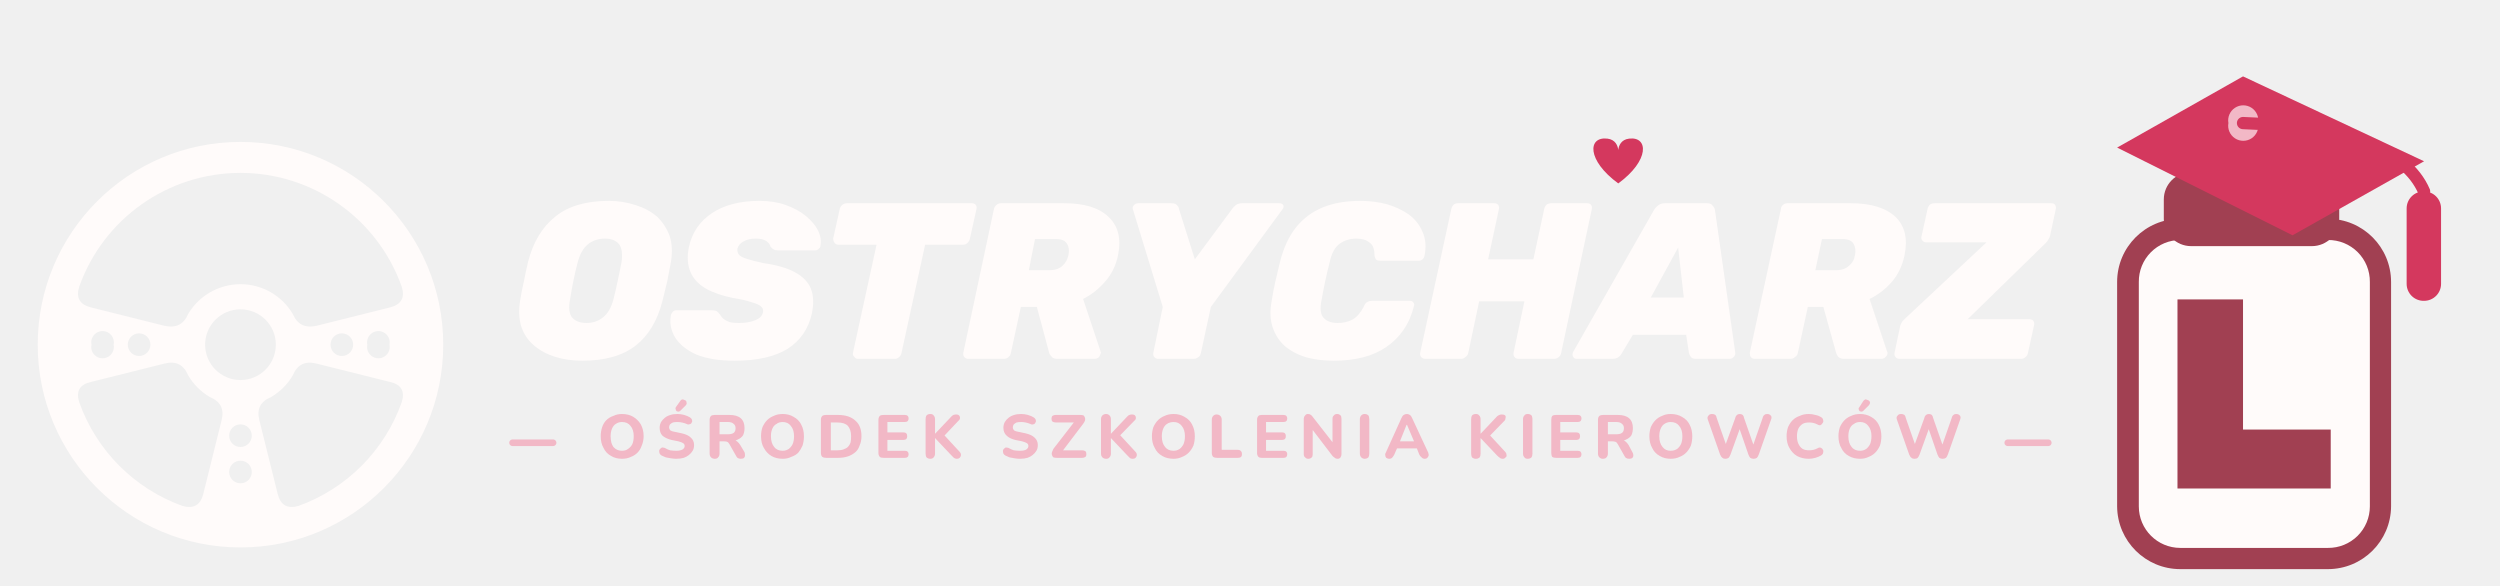
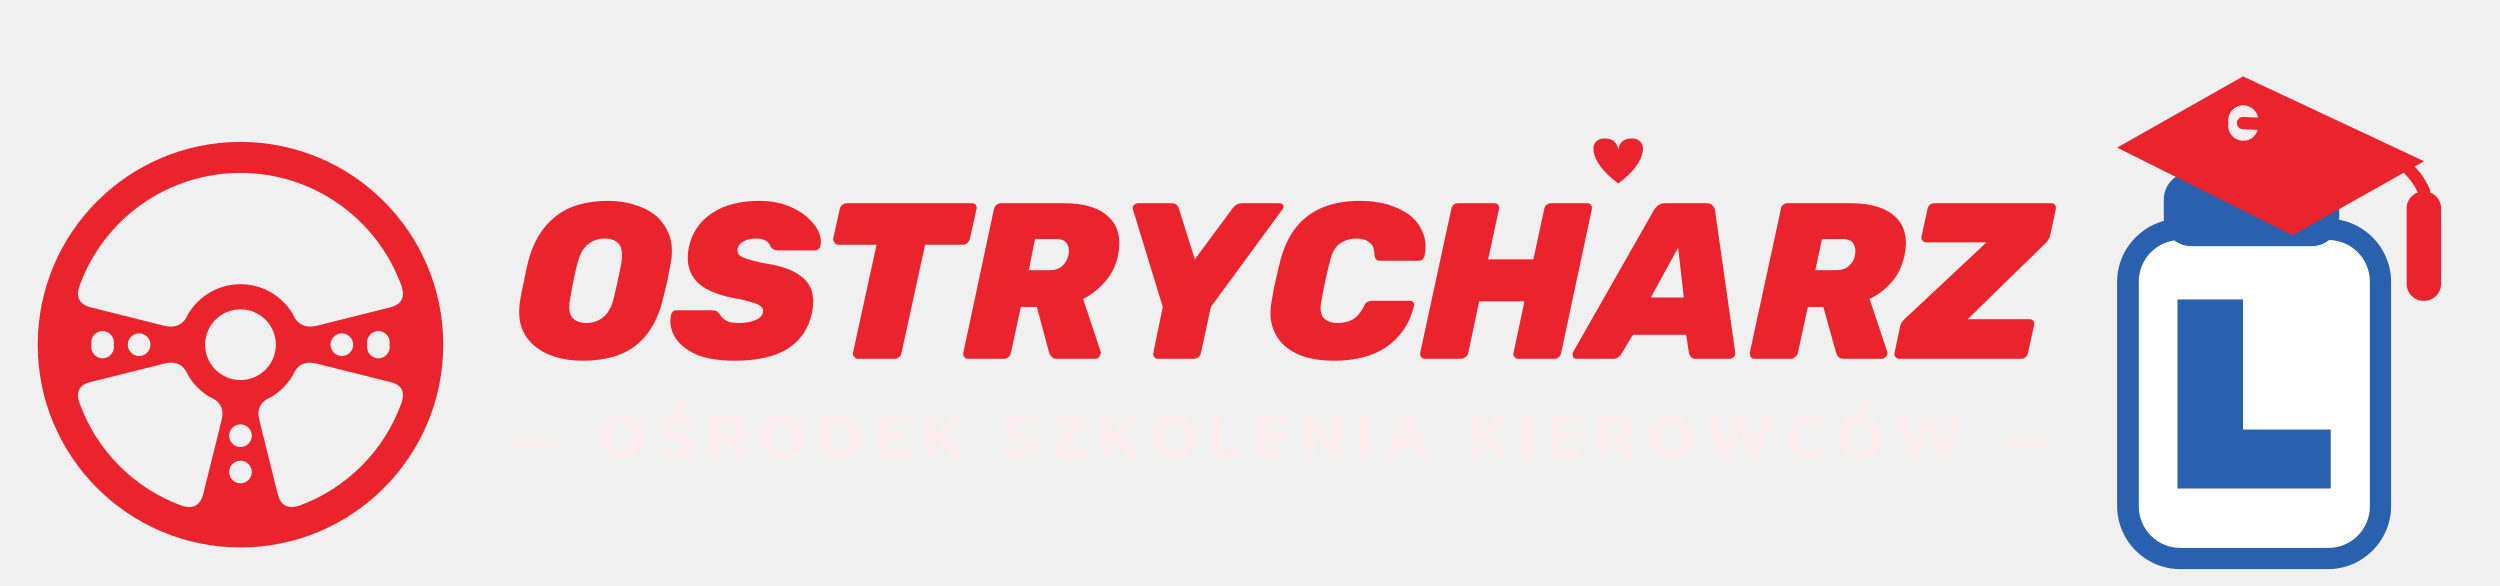
<svg xmlns="http://www.w3.org/2000/svg" viewBox="0 0 5302 1241" width="5302" height="1241" role="img" aria-label="OSK Ostrycharz — Ośrodek Szkolenia Kierowców">
-   <path fill="#FFFBFA" d="M80,731A430,430 0 1,1 940,731A430,430 0 1,1 80,731ZM852,608A363,363 0 0,0 168,608Q157,643 193,652L349,691Q385,699 399,666A129,129 0 0,1 621,666Q635,699 671,691L827,652Q863,643 852,608ZM168,853A363,363 0 0,0 387,1073Q422,1083 431,1048L470,891Q479,856 445,842A129,129 0 0,1 399,796Q385,762 349,771L193,810Q157,818 168,853ZM633,1073A363,363 0 0,0 852,853Q863,818 827,810L671,771Q635,762 621,796A129,129 0 0,1 575,842Q541,856 550,891L589,1048Q598,1083 633,1073ZM435,731A75,75 0 1,0 585,731A75,75 0 1,0 435,731ZM701,731A24,24 0 1,0 749,731A24,24 0 1,0 701,731ZM271,731A24,24 0 1,0 319,731A24,24 0 1,0 271,731ZM779,731A24,24 0 1,0 826,731A24,24 0 1,0 779,731ZM194,731A24,24 0 1,0 241,731A24,24 0 1,0 194,731ZM486,924A24,24 0 1,0 534,924A24,24 0 1,0 486,924ZM486,1001A24,24 0 1,0 534,1001A24,24 0 1,0 486,1001Z" />
-   <path fill="#FFFBFA" d="M1235 765Q1204 765 1178 757Q1152 749 1133 733Q1114 717 1106 694Q1098 670 1103 638Q1106 618 1111 597Q1115 576 1120 555Q1136 493 1177 460Q1218 426 1291 426Q1321 426 1348 435Q1374 443 1393 459Q1411 476 1420 500Q1428 524 1423 555Q1419 576 1415 597Q1410 618 1405 638Q1389 701 1348 733Q1307 765 1235 765ZM1244 685Q1264 685 1279 673Q1294 661 1301 635Q1306 615 1310 596Q1314 576 1318 557Q1322 530 1313 518Q1303 506 1283 506Q1262 506 1247 518Q1232 530 1225 557Q1220 576 1216 596Q1212 615 1209 635Q1204 661 1213 673Q1223 685 1244 685Z M1558 765Q1509 765 1477 752Q1446 738 1432 716Q1418 693 1423 668Q1424 664 1427 661Q1430 658 1434 658H1509Q1516 658 1520 660Q1523 662 1526 666Q1529 671 1534 676Q1539 680 1547 683Q1555 685 1567 685Q1588 685 1602 679Q1615 674 1618 663Q1620 655 1614 650Q1609 645 1594 641Q1580 636 1555 632Q1520 625 1497 612Q1473 598 1464 576Q1455 554 1461 524Q1471 478 1510 452Q1549 426 1611 426Q1642 426 1667 435Q1692 444 1709 458Q1727 473 1735 489Q1743 506 1740 521Q1740 525 1736 528Q1733 531 1729 531H1650Q1644 531 1641 529Q1637 527 1634 523Q1633 517 1625 511Q1617 506 1603 506Q1587 506 1577 512Q1567 517 1564 527Q1563 535 1567 540Q1571 545 1584 549Q1596 553 1619 558Q1662 564 1687 578Q1712 592 1720 613Q1728 634 1722 664Q1711 714 1670 740Q1629 765 1558 765Z M1819 761Q1815 761 1812 757Q1808 754 1809 748L1859 519H1778Q1773 519 1770 515Q1767 511 1767 506L1781 443Q1782 438 1787 434Q1791 431 1796 431H2061Q2066 431 2069 434Q2072 438 2071 443L2057 506Q2056 511 2052 515Q2048 519 2043 519H1962L1912 748Q1911 754 1907 757Q1903 761 1898 761Z M2053 761Q2048 761 2045 757Q2042 754 2043 748L2108 443Q2109 438 2114 434Q2118 431 2123 431H2257Q2321 431 2351 460Q2382 489 2371 542Q2364 575 2343 598Q2323 621 2297 634L2334 745Q2334 747 2335 748Q2335 749 2334 750Q2333 755 2330 758Q2326 761 2322 761H2242Q2233 761 2230 756Q2226 752 2225 748L2199 651H2165L2144 748Q2143 754 2139 757Q2135 761 2129 761ZM2182 573H2226Q2243 573 2253 564Q2263 555 2266 541Q2269 527 2263 517Q2257 507 2240 507H2195Z M2456 761Q2451 761 2448 757Q2445 754 2446 748L2466 651L2403 445Q2401 440 2404 436Q2408 431 2414 431H2484Q2493 431 2496 435Q2500 439 2500 442L2534 550L2614 442Q2616 439 2621 435Q2626 431 2635 431H2713Q2720 431 2722 436Q2723 441 2719 445L2568 651L2547 748Q2546 754 2542 757Q2537 761 2532 761Z M2829 765Q2797 765 2771 758Q2744 750 2725 734Q2707 718 2699 694Q2691 670 2697 638Q2700 618 2705 596Q2710 574 2715 554Q2726 511 2748 483Q2771 454 2805 440Q2839 426 2885 426Q2914 426 2941 433Q2968 441 2988 455Q3008 470 3017 492Q3027 514 3021 543Q3020 547 3017 550Q3013 553 3009 553H2929Q2922 553 2919 551Q2916 548 2915 541Q2915 521 2904 514Q2894 506 2877 506Q2856 506 2841 517Q2826 528 2820 556Q2810 595 2803 635Q2797 663 2807 674Q2817 685 2837 685Q2854 685 2868 678Q2882 670 2892 651Q2895 643 2899 641Q2903 638 2911 638H2991Q2995 638 2997 641Q3000 644 2999 648Q2992 677 2977 699Q2962 721 2940 736Q2918 751 2890 758Q2862 765 2829 765Z M3023 761Q3017 761 3014 757Q3011 754 3012 748L3078 443Q3079 438 3083 434Q3087 431 3092 431H3169Q3174 431 3177 434Q3180 438 3179 443L3156 550H3252L3275 443Q3276 438 3280 434Q3285 431 3290 431H3366Q3371 431 3374 434Q3377 438 3376 443L3311 748Q3310 754 3306 757Q3302 761 3296 761H3220Q3215 761 3212 757Q3209 754 3210 748L3233 639H3137L3114 748Q3113 754 3108 757Q3104 761 3099 761Z M3344 761Q3338 761 3336 756Q3334 752 3336 747L3508 445Q3511 440 3516 436Q3522 431 3531 431H3620Q3629 431 3632 436Q3636 440 3637 445L3680 747Q3681 753 3677 757Q3673 761 3668 761H3597Q3589 761 3586 757Q3583 753 3582 749L3576 710H3463L3439 750Q3437 754 3433 757Q3428 761 3420 761ZM3501 631H3571L3559 525Z M3721 761Q3716 761 3713 757Q3711 754 3711 748L3777 443Q3777 438 3782 434Q3786 431 3791 431H3925Q3989 431 4020 460Q4050 489 4039 542Q4032 575 4012 598Q3992 621 3965 634L4002 745Q4003 747 4003 748Q4003 749 4003 750Q4002 755 3998 758Q3995 761 3990 761H3911Q3902 761 3898 756Q3895 752 3894 748L3867 651H3834L3813 748Q3812 754 3807 757Q3803 761 3798 761ZM3850 573H3895Q3911 573 3921 564Q3932 555 3934 541Q3937 527 3931 517Q3925 507 3908 507H3864Z M4028 761Q4023 761 4020 757Q4017 754 4018 748L4030 691Q4032 685 4035 681Q4039 677 4041 675L4213 514H4085Q4080 514 4077 510Q4074 507 4075 502L4088 443Q4089 438 4093 434Q4097 431 4103 431H4350Q4356 431 4358 434Q4361 438 4360 443L4348 499Q4347 504 4344 508Q4342 512 4339 515L4173 677H4304Q4309 677 4312 680Q4315 684 4314 689L4301 748Q4300 754 4296 757Q4292 761 4287 761Z" />
-   <path fill="#F2B8C6" d="M1319 973Q1306 973 1296 967Q1285 961 1280 950Q1274 940 1274 925Q1274 915 1277 906Q1280 897 1286 891Q1292 885 1301 882Q1309 878 1319 878Q1333 878 1343 884Q1353 890 1359 900Q1365 911 1365 925Q1365 936 1361 945Q1358 954 1352 960Q1346 966 1338 969Q1330 973 1319 973ZM1319 956Q1327 956 1332 952Q1338 948 1341 942Q1344 935 1344 925Q1344 911 1337 903Q1331 895 1319 895Q1312 895 1306 899Q1301 902 1298 909Q1295 916 1295 925Q1295 940 1301 948Q1308 956 1319 956Z M1434 973Q1429 973 1423 972Q1417 971 1412 970Q1407 968 1403 966Q1400 964 1399 962Q1398 959 1398 956Q1398 954 1400 952Q1402 950 1404 949Q1407 949 1410 950Q1415 953 1421 955Q1428 956 1434 956Q1443 956 1448 953Q1452 950 1452 946Q1452 942 1449 940Q1446 938 1439 936L1424 933Q1412 930 1405 924Q1399 918 1399 907Q1399 901 1402 895Q1405 890 1410 886Q1415 882 1422 880Q1428 878 1437 878Q1444 878 1451 880Q1458 882 1463 885Q1466 887 1467 889Q1468 891 1468 894Q1467 896 1466 898Q1464 900 1461 900Q1459 901 1456 899Q1451 897 1446 896Q1442 895 1436 895Q1431 895 1427 896Q1423 898 1421 900Q1419 903 1419 906Q1419 910 1422 913Q1425 915 1432 916L1446 919Q1459 922 1465 928Q1472 934 1472 944Q1472 951 1469 956Q1466 961 1461 965Q1456 969 1450 971Q1443 973 1434 973ZM1443 871Q1441 873 1439 873Q1437 873 1435 872Q1433 870 1433 868Q1432 866 1433 864L1443 850Q1444 848 1447 847Q1449 847 1451 848Q1453 849 1455 850Q1456 852 1456 854Q1457 856 1455 859Z M1516 973Q1511 973 1508 970Q1505 967 1505 962V890Q1505 885 1508 882Q1511 880 1516 880H1547Q1563 880 1571 887Q1579 894 1579 908Q1579 916 1576 923Q1572 929 1565 932Q1558 936 1547 936L1549 933H1554Q1559 933 1563 936Q1567 939 1570 944L1579 959Q1580 962 1580 966Q1580 969 1578 971Q1576 973 1571 973Q1567 973 1564 971Q1562 969 1560 965L1547 942Q1545 938 1542 937Q1540 936 1536 936H1526V962Q1526 967 1523 970Q1521 973 1516 973ZM1526 921H1544Q1552 921 1556 918Q1560 915 1560 908Q1560 902 1556 899Q1552 895 1544 895H1526Z M1660 973Q1646 973 1636 967Q1626 961 1620 950Q1614 940 1614 925Q1614 915 1617 906Q1621 897 1627 891Q1633 885 1641 882Q1649 878 1660 878Q1673 878 1683 884Q1694 890 1699 900Q1705 911 1705 925Q1705 936 1702 945Q1698 954 1693 960Q1687 966 1678 969Q1670 973 1660 973ZM1660 956Q1667 956 1673 952Q1678 948 1681 942Q1684 935 1684 925Q1684 911 1677 903Q1671 895 1660 895Q1652 895 1647 899Q1641 902 1638 909Q1635 916 1635 925Q1635 940 1642 948Q1648 956 1660 956Z M1752 971Q1747 971 1744 969Q1741 966 1741 961V890Q1741 885 1744 882Q1747 880 1752 880H1777Q1801 880 1814 892Q1827 903 1827 925Q1827 936 1823 945Q1820 954 1814 959Q1807 965 1798 968Q1789 971 1777 971ZM1762 955H1776Q1784 955 1789 953Q1795 951 1798 948Q1802 944 1804 938Q1805 933 1805 925Q1805 911 1798 903Q1791 896 1776 896H1762Z M1874 971Q1868 971 1866 969Q1863 966 1863 961V890Q1863 885 1866 882Q1868 880 1874 880H1919Q1923 880 1925 882Q1927 884 1927 887Q1927 891 1925 893Q1923 895 1919 895H1882V917H1916Q1920 917 1922 919Q1924 921 1924 925Q1924 929 1922 931Q1920 933 1916 933H1882V956H1919Q1923 956 1925 958Q1927 960 1927 963Q1927 967 1925 969Q1923 971 1919 971Z M1973 973Q1968 973 1965 970Q1963 967 1963 962V889Q1963 884 1965 881Q1968 878 1973 878Q1978 878 1980 881Q1983 884 1983 889V920H1983L2018 883Q2020 881 2022 880Q2025 879 2028 879Q2032 879 2034 881Q2036 883 2036 886Q2036 890 2033 892L1999 928L1999 919L2035 958Q2038 961 2038 965Q2038 968 2036 970Q2034 973 2029 973Q2026 973 2023 971Q2021 969 2018 966L1983 929H1983V962Q1983 967 1980 970Q1978 973 1973 973Z M2163 973Q2158 973 2152 972Q2146 971 2141 970Q2136 968 2132 966Q2129 964 2128 962Q2127 959 2127 956Q2127 954 2129 952Q2131 950 2133 949Q2136 949 2139 950Q2144 953 2150 955Q2157 956 2163 956Q2173 956 2177 953Q2181 950 2181 946Q2181 942 2178 940Q2175 938 2168 936L2153 933Q2141 930 2135 924Q2128 918 2128 907Q2128 901 2131 895Q2134 890 2139 886Q2144 882 2151 880Q2157 878 2166 878Q2173 878 2180 880Q2187 882 2192 885Q2195 887 2196 889Q2197 891 2197 894Q2196 896 2195 898Q2193 900 2191 900Q2188 901 2185 899Q2180 897 2175 896Q2171 895 2166 895Q2160 895 2156 896Q2152 898 2150 900Q2148 903 2148 906Q2148 910 2151 913Q2154 915 2161 916L2175 919Q2188 922 2194 928Q2201 934 2201 944Q2201 951 2198 956Q2195 961 2190 965Q2185 969 2179 971Q2172 973 2163 973Z M2241 971Q2237 971 2234 970Q2232 968 2231 965Q2230 963 2231 959Q2232 956 2234 952L2282 890V896H2239Q2235 896 2232 894Q2230 892 2230 888Q2230 884 2232 882Q2235 880 2239 880H2291Q2295 880 2298 881Q2300 883 2301 886Q2302 888 2301 892Q2300 895 2297 899L2250 961V955H2295Q2299 955 2302 957Q2304 959 2304 963Q2304 967 2302 969Q2299 971 2295 971Z M2346 973Q2341 973 2338 970Q2335 967 2335 962V889Q2335 884 2338 881Q2341 878 2346 878Q2350 878 2353 881Q2356 884 2356 889V920H2356L2391 883Q2393 881 2395 880Q2398 879 2401 879Q2405 879 2407 881Q2409 883 2409 886Q2409 890 2406 892L2371 928L2372 919L2408 958Q2411 961 2411 965Q2411 968 2409 970Q2407 973 2402 973Q2398 973 2396 971Q2394 969 2391 966L2356 929H2356V962Q2356 967 2353 970Q2351 973 2346 973Z M2489 973Q2475 973 2465 967Q2454 961 2449 950Q2443 940 2443 925Q2443 915 2446 906Q2450 897 2456 891Q2462 885 2470 882Q2478 878 2489 878Q2502 878 2512 884Q2523 890 2528 900Q2534 911 2534 925Q2534 936 2531 945Q2527 954 2521 960Q2515 966 2507 969Q2499 973 2489 973ZM2489 956Q2496 956 2502 952Q2507 948 2510 942Q2513 935 2513 925Q2513 911 2506 903Q2500 895 2489 895Q2481 895 2475 899Q2470 902 2467 909Q2464 916 2464 925Q2464 940 2471 948Q2477 956 2489 956Z M2581 971Q2576 971 2573 969Q2570 966 2570 961V890Q2570 885 2573 882Q2576 879 2580 879Q2585 879 2588 882Q2591 885 2591 890V954H2625Q2630 954 2632 957Q2634 959 2634 963Q2634 967 2632 969Q2630 971 2625 971Z M2676 971Q2671 971 2669 969Q2666 966 2666 961V890Q2666 885 2669 882Q2671 880 2676 880H2722Q2726 880 2728 882Q2730 884 2730 887Q2730 891 2728 893Q2726 895 2722 895H2685V917H2719Q2723 917 2725 919Q2727 921 2727 925Q2727 929 2725 931Q2723 933 2719 933H2685V956H2722Q2726 956 2728 958Q2730 960 2730 963Q2730 967 2728 969Q2726 971 2722 971Z M2775 973Q2770 973 2768 970Q2765 968 2765 963V889Q2765 884 2768 881Q2770 878 2774 878Q2778 878 2780 880Q2782 881 2784 884L2830 943H2826V888Q2826 883 2829 881Q2831 878 2836 878Q2840 878 2843 881Q2845 883 2845 888V963Q2845 967 2843 970Q2841 973 2837 973Q2833 973 2831 971Q2829 970 2826 967L2781 908H2784V963Q2784 968 2782 970Q2779 973 2775 973Z M2894 973Q2890 973 2887 970Q2884 967 2884 962V889Q2884 884 2887 881Q2890 878 2894 878Q2899 878 2902 881Q2904 884 2904 889V962Q2904 967 2902 970Q2899 973 2894 973Z M2946 973Q2943 973 2940 971Q2938 969 2938 966Q2937 963 2939 960L2972 887Q2974 882 2977 880Q2980 878 2984 878Q2987 878 2990 880Q2993 882 2995 887L3029 960Q3030 963 3030 966Q3029 969 3027 971Q3025 973 3022 973Q3017 973 3015 970Q3012 968 3010 964L3003 946L3011 951H2956L2965 946L2957 964Q2955 968 2953 970Q2951 973 2946 973ZM2983 901 2967 941 2963 936H3004L3001 941L2984 901Z M3130 973Q3125 973 3122 970Q3120 967 3120 962V889Q3120 884 3122 881Q3125 878 3130 878Q3135 878 3137 881Q3140 884 3140 889V920H3140L3175 883Q3177 881 3180 880Q3182 879 3185 879Q3190 879 3192 881Q3194 883 3193 886Q3193 890 3191 892L3156 928L3156 919L3192 958Q3195 961 3195 965Q3196 968 3193 970Q3191 973 3187 973Q3183 973 3181 971Q3178 969 3175 966L3140 929H3140V962Q3140 967 3138 970Q3135 973 3130 973Z M3240 973Q3235 973 3233 970Q3230 967 3230 962V889Q3230 884 3233 881Q3235 878 3240 878Q3245 878 3248 881Q3250 884 3250 889V962Q3250 967 3248 970Q3245 973 3240 973Z M3300 971Q3295 971 3292 969Q3290 966 3290 961V890Q3290 885 3292 882Q3295 880 3300 880H3346Q3350 880 3352 882Q3354 884 3354 887Q3354 891 3352 893Q3350 895 3346 895H3309V917H3343Q3347 917 3349 919Q3351 921 3351 925Q3351 929 3349 931Q3347 933 3343 933H3309V956H3346Q3350 956 3352 958Q3354 960 3354 963Q3354 967 3352 969Q3350 971 3346 971Z M3399 973Q3395 973 3392 970Q3389 967 3389 962V890Q3389 885 3392 882Q3395 880 3400 880H3431Q3447 880 3455 887Q3463 894 3463 908Q3463 916 3460 923Q3456 929 3449 932Q3442 936 3431 936L3432 933H3438Q3443 933 3447 936Q3451 939 3454 944L3462 959Q3464 962 3464 966Q3464 969 3462 971Q3460 973 3455 973Q3451 973 3448 971Q3446 969 3444 965L3431 942Q3429 938 3426 937Q3423 936 3419 936H3410V962Q3410 967 3407 970Q3405 973 3399 973ZM3410 921H3428Q3436 921 3440 918Q3444 915 3444 908Q3444 902 3440 899Q3436 895 3428 895H3410Z M3543 973Q3530 973 3520 967Q3509 961 3504 950Q3498 940 3498 925Q3498 915 3501 906Q3505 897 3511 891Q3517 885 3525 882Q3533 878 3543 878Q3557 878 3567 884Q3578 890 3583 900Q3589 911 3589 925Q3589 936 3586 945Q3582 954 3576 960Q3570 966 3562 969Q3554 973 3543 973ZM3543 956Q3551 956 3557 952Q3562 948 3565 942Q3568 935 3568 925Q3568 911 3561 903Q3555 895 3543 895Q3536 895 3530 899Q3525 902 3522 909Q3519 916 3519 925Q3519 940 3526 948Q3532 956 3543 956Z M3659 973Q3655 973 3653 971Q3650 969 3648 964L3622 890Q3620 885 3623 882Q3625 878 3631 878Q3635 878 3638 880Q3640 882 3641 887L3663 950H3657L3680 887Q3681 882 3684 880Q3686 878 3690 878Q3693 878 3696 880Q3698 882 3699 887L3721 950H3716L3738 887Q3739 882 3742 880Q3744 878 3748 878Q3753 878 3756 882Q3758 885 3756 890L3730 964Q3728 969 3726 971Q3723 973 3719 973Q3715 973 3712 971Q3710 969 3708 964L3688 906H3691L3670 964Q3668 969 3666 971Q3663 973 3659 973Z M3836 973Q3822 973 3811 967Q3801 961 3795 950Q3789 940 3789 925Q3789 915 3792 906Q3796 897 3802 891Q3808 885 3817 882Q3825 878 3836 878Q3843 878 3850 880Q3856 881 3861 884Q3865 886 3866 889Q3867 892 3867 894Q3866 897 3864 899Q3863 901 3860 902Q3857 902 3854 900Q3850 898 3846 897Q3842 896 3837 896Q3828 896 3823 899Q3817 903 3814 909Q3811 916 3811 925Q3811 935 3814 941Q3817 948 3823 952Q3828 955 3837 955Q3841 955 3846 954Q3850 953 3854 951Q3857 949 3860 949Q3863 950 3865 952Q3866 954 3867 956Q3867 959 3866 962Q3865 964 3862 966Q3857 969 3850 971Q3843 973 3836 973Z M3945 973Q3931 973 3921 967Q3910 961 3905 950Q3899 940 3899 925Q3899 915 3902 906Q3906 897 3912 891Q3918 885 3926 882Q3934 878 3945 878Q3958 878 3968 884Q3979 890 3984 900Q3990 911 3990 925Q3990 936 3987 945Q3983 954 3977 960Q3971 966 3963 969Q3955 973 3945 973ZM3945 956Q3952 956 3958 952Q3963 948 3966 942Q3969 935 3969 925Q3969 911 3962 903Q3956 895 3945 895Q3937 895 3932 899Q3926 902 3923 909Q3920 916 3920 925Q3920 940 3927 948Q3933 956 3945 956ZM3952 871Q3950 873 3948 873Q3946 873 3944 872Q3942 870 3942 868Q3941 866 3943 864L3952 850Q3954 848 3956 847Q3958 847 3960 848Q3963 849 3964 850Q3966 852 3966 854Q3966 856 3964 859Z M4060 973Q4056 973 4054 971Q4051 969 4049 964L4023 890Q4021 885 4024 882Q4026 878 4032 878Q4036 878 4039 880Q4041 882 4042 887L4064 950H4058L4081 887Q4082 882 4085 880Q4087 878 4091 878Q4094 878 4097 880Q4099 882 4100 887L4122 950H4117L4139 887Q4140 882 4143 880Q4145 878 4149 878Q4154 878 4157 882Q4159 885 4157 890L4131 964Q4129 969 4127 971Q4124 973 4120 973Q4116 973 4113 971Q4111 969 4109 964L4089 906H4092L4071 964Q4069 969 4067 971Q4065 973 4060 973Z" />
-   <path stroke="#F2B8C6" stroke-width="14" stroke-linecap="round" d="M1087,939h86M4258,939h86" />
-   <path fill="#D4385E" d="M3432,389C3365,340 3367,289 3409,294C3426,296 3431,309 3432,318C3433,309 3438,296 3455,294C3496,289 3499,340 3432,389Z" />
-   <path fill="#A14052" d="M4624,464H4937A134,134 0 0,1 5071,598V1074A134,134 0 0,1 4937,1207H4624A134,134 0 0,1 4490,1074V598A134,134 0 0,1 4624,464Z" />
-   <path fill="#FFFBFA" d="M4624,509H4937A88,88 0 0,1 5026,598V1074A88,88 0 0,1 4937,1162H4624A88,88 0 0,1 4536,1074V598A88,88 0 0,1 4624,509Z" />
-   <path fill="#A14052" d="M4618,635L4757,635L4757,911L4943,911L4943,1036L4618,1036Z" />
-   <path fill="#A14052" d="M4647,365H4903A58,58 0 0,1 4961,423V464A58,58 0 0,1 4903,522H4647A58,58 0 0,1 4589,464V423A58,58 0 0,1 4647,365Z" />
-   <path fill="#D4385E" d="M4490,313L4757,162L5141,342L4862,499Z" />
-   <path fill="#F2B8C6" d="M4726,261A32,32 0 1,1 4789,261A32,32 0 1,1 4726,261Z" />
-   <path fill="none" stroke="#D4385E" stroke-width="26" stroke-linecap="round" d="M4757,261Q5083,272 5141,406" />
-   <path fill="#D4385E" d="M5141,406H5141A36,36 0 0,1 5177,442V602A36,36 0 0,1 5141,638H5141A36,36 0 0,1 5104,602V442A36,36 0 0,1 5141,406Z" />
+   <path fill="#EA232C" d="M80,731A430,430 0 1,1 940,731A430,430 0 1,1 80,731ZM852,608A363,363 0 0,0 168,608Q157,643 193,652L349,691Q385,699 399,666A129,129 0 0,1 621,666Q635,699 671,691L827,652Q863,643 852,608ZM168,853A363,363 0 0,0 387,1073Q422,1083 431,1048L470,891Q479,856 445,842A129,129 0 0,1 399,796Q385,762 349,771L193,810Q157,818 168,853ZM633,1073A363,363 0 0,0 852,853Q863,818 827,810L671,771Q635,762 621,796A129,129 0 0,1 575,842Q541,856 550,891L589,1048Q598,1083 633,1073ZM435,731A75,75 0 1,0 585,731A75,75 0 1,0 435,731ZM701,731A24,24 0 1,0 749,731A24,24 0 1,0 701,731ZM271,731A24,24 0 1,0 319,731A24,24 0 1,0 271,731ZM779,731A24,24 0 1,0 826,731A24,24 0 1,0 779,731ZM194,731A24,24 0 1,0 241,731A24,24 0 1,0 194,731ZM486,924A24,24 0 1,0 534,924A24,24 0 1,0 486,924ZM486,1001A24,24 0 1,0 534,1001A24,24 0 1,0 486,1001Z" />
+   <path fill="#EA232C" d="M1235 765Q1204 765 1178 757Q1152 749 1133 733Q1114 717 1106 694Q1098 670 1103 638Q1106 618 1111 597Q1115 576 1120 555Q1136 493 1177 460Q1218 426 1291 426Q1321 426 1348 435Q1374 443 1393 459Q1411 476 1420 500Q1428 524 1423 555Q1419 576 1415 597Q1410 618 1405 638Q1389 701 1348 733Q1307 765 1235 765ZM1244 685Q1264 685 1279 673Q1294 661 1301 635Q1306 615 1310 596Q1314 576 1318 557Q1322 530 1313 518Q1303 506 1283 506Q1262 506 1247 518Q1232 530 1225 557Q1220 576 1216 596Q1212 615 1209 635Q1204 661 1213 673Q1223 685 1244 685Z M1558 765Q1509 765 1477 752Q1446 738 1432 716Q1418 693 1423 668Q1424 664 1427 661Q1430 658 1434 658H1509Q1516 658 1520 660Q1523 662 1526 666Q1529 671 1534 676Q1539 680 1547 683Q1555 685 1567 685Q1588 685 1602 679Q1615 674 1618 663Q1620 655 1614 650Q1609 645 1594 641Q1580 636 1555 632Q1520 625 1497 612Q1473 598 1464 576Q1455 554 1461 524Q1471 478 1510 452Q1549 426 1611 426Q1642 426 1667 435Q1692 444 1709 458Q1727 473 1735 489Q1743 506 1740 521Q1740 525 1736 528Q1733 531 1729 531H1650Q1644 531 1641 529Q1637 527 1634 523Q1633 517 1625 511Q1617 506 1603 506Q1587 506 1577 512Q1567 517 1564 527Q1563 535 1567 540Q1571 545 1584 549Q1596 553 1619 558Q1662 564 1687 578Q1712 592 1720 613Q1728 634 1722 664Q1711 714 1670 740Q1629 765 1558 765Z M1819 761Q1815 761 1812 757Q1808 754 1809 748L1859 519H1778Q1773 519 1770 515Q1767 511 1767 506L1781 443Q1782 438 1787 434Q1791 431 1796 431H2061Q2066 431 2069 434Q2072 438 2071 443L2057 506Q2056 511 2052 515Q2048 519 2043 519H1962L1912 748Q1911 754 1907 757Q1903 761 1898 761Z M2053 761Q2048 761 2045 757Q2042 754 2043 748L2108 443Q2109 438 2114 434Q2118 431 2123 431H2257Q2321 431 2351 460Q2382 489 2371 542Q2364 575 2343 598Q2323 621 2297 634L2334 745Q2334 747 2335 748Q2335 749 2334 750Q2333 755 2330 758Q2326 761 2322 761H2242Q2233 761 2230 756Q2226 752 2225 748L2199 651H2165L2144 748Q2143 754 2139 757Q2135 761 2129 761ZM2182 573H2226Q2243 573 2253 564Q2263 555 2266 541Q2269 527 2263 517Q2257 507 2240 507H2195Z M2456 761Q2451 761 2448 757Q2445 754 2446 748L2466 651L2403 445Q2401 440 2404 436Q2408 431 2414 431H2484Q2493 431 2496 435Q2500 439 2500 442L2534 550L2614 442Q2616 439 2621 435Q2626 431 2635 431H2713Q2720 431 2722 436Q2723 441 2719 445L2568 651L2547 748Q2546 754 2542 757Q2537 761 2532 761Z M2829 765Q2797 765 2771 758Q2744 750 2725 734Q2707 718 2699 694Q2691 670 2697 638Q2700 618 2705 596Q2710 574 2715 554Q2726 511 2748 483Q2771 454 2805 440Q2839 426 2885 426Q2914 426 2941 433Q2968 441 2988 455Q3008 470 3017 492Q3027 514 3021 543Q3020 547 3017 550Q3013 553 3009 553H2929Q2922 553 2919 551Q2916 548 2915 541Q2915 521 2904 514Q2894 506 2877 506Q2856 506 2841 517Q2826 528 2820 556Q2810 595 2803 635Q2797 663 2807 674Q2817 685 2837 685Q2854 685 2868 678Q2882 670 2892 651Q2895 643 2899 641Q2903 638 2911 638H2991Q2995 638 2997 641Q3000 644 2999 648Q2992 677 2977 699Q2962 721 2940 736Q2918 751 2890 758Q2862 765 2829 765Z M3023 761Q3017 761 3014 757Q3011 754 3012 748L3078 443Q3079 438 3083 434Q3087 431 3092 431H3169Q3174 431 3177 434Q3180 438 3179 443L3156 550H3252L3275 443Q3276 438 3280 434Q3285 431 3290 431H3366Q3371 431 3374 434Q3377 438 3376 443L3311 748Q3310 754 3306 757Q3302 761 3296 761H3220Q3215 761 3212 757Q3209 754 3210 748L3233 639H3137L3114 748Q3113 754 3108 757Q3104 761 3099 761Z M3344 761Q3338 761 3336 756Q3334 752 3336 747L3508 445Q3511 440 3516 436Q3522 431 3531 431H3620Q3629 431 3632 436Q3636 440 3637 445L3680 747Q3681 753 3677 757Q3673 761 3668 761H3597Q3589 761 3586 757Q3583 753 3582 749L3576 710H3463L3439 750Q3437 754 3433 757Q3428 761 3420 761ZM3501 631H3571L3559 525Z M3721 761Q3716 761 3713 757Q3711 754 3711 748L3777 443Q3777 438 3782 434Q3786 431 3791 431H3925Q3989 431 4020 460Q4050 489 4039 542Q4032 575 4012 598Q3992 621 3965 634L4002 745Q4003 747 4003 748Q4003 749 4003 750Q4002 755 3998 758Q3995 761 3990 761H3911Q3902 761 3898 756Q3895 752 3894 748L3867 651H3834L3813 748Q3812 754 3807 757Q3803 761 3798 761ZM3850 573H3895Q3911 573 3921 564Q3932 555 3934 541Q3937 527 3931 517Q3925 507 3908 507H3864Z M4028 761Q4023 761 4020 757Q4017 754 4018 748L4030 691Q4032 685 4035 681Q4039 677 4041 675L4213 514H4085Q4080 514 4077 510Q4074 507 4075 502L4088 443Q4089 438 4093 434Q4097 431 4103 431H4350Q4356 431 4358 434Q4361 438 4360 443L4348 499Q4347 504 4344 508Q4342 512 4339 515L4173 677H4304Q4309 677 4312 680Q4315 684 4314 689L4301 748Q4300 754 4296 757Q4292 761 4287 761Z" />
+   <path fill="#FDECED" d="M1319 973Q1306 973 1296 967Q1285 961 1280 950Q1274 940 1274 925Q1274 915 1277 906Q1280 897 1286 891Q1292 885 1301 882Q1309 878 1319 878Q1333 878 1343 884Q1353 890 1359 900Q1365 911 1365 925Q1365 936 1361 945Q1358 954 1352 960Q1346 966 1338 969Q1330 973 1319 973ZM1319 956Q1327 956 1332 952Q1338 948 1341 942Q1344 935 1344 925Q1344 911 1337 903Q1331 895 1319 895Q1312 895 1306 899Q1301 902 1298 909Q1295 916 1295 925Q1295 940 1301 948Q1308 956 1319 956Z M1434 973Q1429 973 1423 972Q1417 971 1412 970Q1407 968 1403 966Q1400 964 1399 962Q1398 959 1398 956Q1398 954 1400 952Q1402 950 1404 949Q1407 949 1410 950Q1415 953 1421 955Q1428 956 1434 956Q1443 956 1448 953Q1452 950 1452 946Q1452 942 1449 940Q1446 938 1439 936L1424 933Q1412 930 1405 924Q1399 918 1399 907Q1399 901 1402 895Q1405 890 1410 886Q1415 882 1422 880Q1428 878 1437 878Q1444 878 1451 880Q1458 882 1463 885Q1466 887 1467 889Q1468 891 1468 894Q1467 896 1466 898Q1464 900 1461 900Q1459 901 1456 899Q1451 897 1446 896Q1442 895 1436 895Q1431 895 1427 896Q1423 898 1421 900Q1419 903 1419 906Q1419 910 1422 913Q1425 915 1432 916L1446 919Q1459 922 1465 928Q1472 934 1472 944Q1472 951 1469 956Q1466 961 1461 965Q1456 969 1450 971Q1443 973 1434 973ZM1443 871Q1441 873 1439 873Q1437 873 1435 872Q1433 870 1433 868Q1432 866 1433 864L1443 850Q1444 848 1447 847Q1449 847 1451 848Q1453 849 1455 850Q1456 852 1456 854Q1457 856 1455 859Z M1516 973Q1511 973 1508 970Q1505 967 1505 962V890Q1505 885 1508 882Q1511 880 1516 880H1547Q1563 880 1571 887Q1579 894 1579 908Q1579 916 1576 923Q1572 929 1565 932Q1558 936 1547 936L1549 933H1554Q1559 933 1563 936Q1567 939 1570 944L1579 959Q1580 962 1580 966Q1580 969 1578 971Q1576 973 1571 973Q1567 973 1564 971Q1562 969 1560 965L1547 942Q1545 938 1542 937Q1540 936 1536 936H1526V962Q1526 967 1523 970Q1521 973 1516 973ZM1526 921H1544Q1552 921 1556 918Q1560 915 1560 908Q1560 902 1556 899Q1552 895 1544 895H1526Z M1660 973Q1646 973 1636 967Q1626 961 1620 950Q1614 940 1614 925Q1614 915 1617 906Q1621 897 1627 891Q1633 885 1641 882Q1649 878 1660 878Q1673 878 1683 884Q1694 890 1699 900Q1705 911 1705 925Q1705 936 1702 945Q1698 954 1693 960Q1687 966 1678 969Q1670 973 1660 973ZM1660 956Q1667 956 1673 952Q1678 948 1681 942Q1684 935 1684 925Q1684 911 1677 903Q1671 895 1660 895Q1652 895 1647 899Q1641 902 1638 909Q1635 916 1635 925Q1635 940 1642 948Q1648 956 1660 956Z M1752 971Q1747 971 1744 969Q1741 966 1741 961V890Q1741 885 1744 882Q1747 880 1752 880H1777Q1801 880 1814 892Q1827 903 1827 925Q1827 936 1823 945Q1820 954 1814 959Q1807 965 1798 968Q1789 971 1777 971ZM1762 955H1776Q1784 955 1789 953Q1795 951 1798 948Q1802 944 1804 938Q1805 933 1805 925Q1805 911 1798 903Q1791 896 1776 896H1762Z M1874 971Q1868 971 1866 969Q1863 966 1863 961V890Q1863 885 1866 882Q1868 880 1874 880H1919Q1923 880 1925 882Q1927 884 1927 887Q1927 891 1925 893Q1923 895 1919 895H1882V917H1916Q1920 917 1922 919Q1924 921 1924 925Q1924 929 1922 931Q1920 933 1916 933H1882V956H1919Q1923 956 1925 958Q1927 960 1927 963Q1927 967 1925 969Q1923 971 1919 971Z M1973 973Q1968 973 1965 970Q1963 967 1963 962V889Q1963 884 1965 881Q1968 878 1973 878Q1978 878 1980 881Q1983 884 1983 889V920H1983L2018 883Q2020 881 2022 880Q2025 879 2028 879Q2032 879 2034 881Q2036 883 2036 886Q2036 890 2033 892L1999 928L1999 919L2035 958Q2038 961 2038 965Q2038 968 2036 970Q2034 973 2029 973Q2026 973 2023 971Q2021 969 2018 966L1983 929H1983V962Q1983 967 1980 970Q1978 973 1973 973Z M2163 973Q2158 973 2152 972Q2146 971 2141 970Q2136 968 2132 966Q2129 964 2128 962Q2127 959 2127 956Q2127 954 2129 952Q2131 950 2133 949Q2136 949 2139 950Q2144 953 2150 955Q2157 956 2163 956Q2173 956 2177 953Q2181 950 2181 946Q2181 942 2178 940Q2175 938 2168 936L2153 933Q2141 930 2135 924Q2128 918 2128 907Q2128 901 2131 895Q2134 890 2139 886Q2144 882 2151 880Q2157 878 2166 878Q2173 878 2180 880Q2187 882 2192 885Q2195 887 2196 889Q2197 891 2197 894Q2196 896 2195 898Q2193 900 2191 900Q2188 901 2185 899Q2180 897 2175 896Q2171 895 2166 895Q2160 895 2156 896Q2152 898 2150 900Q2148 903 2148 906Q2148 910 2151 913Q2154 915 2161 916L2175 919Q2188 922 2194 928Q2201 934 2201 944Q2201 951 2198 956Q2195 961 2190 965Q2185 969 2179 971Q2172 973 2163 973Z M2241 971Q2237 971 2234 970Q2232 968 2231 965Q2230 963 2231 959Q2232 956 2234 952L2282 890V896H2239Q2235 896 2232 894Q2230 892 2230 888Q2230 884 2232 882Q2235 880 2239 880H2291Q2295 880 2298 881Q2300 883 2301 886Q2302 888 2301 892Q2300 895 2297 899L2250 961V955H2295Q2299 955 2302 957Q2304 959 2304 963Q2304 967 2302 969Q2299 971 2295 971Z M2346 973Q2341 973 2338 970Q2335 967 2335 962V889Q2335 884 2338 881Q2341 878 2346 878Q2350 878 2353 881Q2356 884 2356 889V920H2356L2391 883Q2393 881 2395 880Q2398 879 2401 879Q2405 879 2407 881Q2409 883 2409 886Q2409 890 2406 892L2371 928L2372 919L2408 958Q2411 961 2411 965Q2411 968 2409 970Q2407 973 2402 973Q2398 973 2396 971Q2394 969 2391 966L2356 929H2356V962Q2356 967 2353 970Q2351 973 2346 973Z M2489 973Q2475 973 2465 967Q2454 961 2449 950Q2443 940 2443 925Q2443 915 2446 906Q2450 897 2456 891Q2462 885 2470 882Q2478 878 2489 878Q2502 878 2512 884Q2523 890 2528 900Q2534 911 2534 925Q2534 936 2531 945Q2527 954 2521 960Q2515 966 2507 969Q2499 973 2489 973ZM2489 956Q2496 956 2502 952Q2507 948 2510 942Q2513 935 2513 925Q2513 911 2506 903Q2500 895 2489 895Q2481 895 2475 899Q2470 902 2467 909Q2464 916 2464 925Q2464 940 2471 948Q2477 956 2489 956Z M2581 971Q2576 971 2573 969Q2570 966 2570 961V890Q2570 885 2573 882Q2576 879 2580 879Q2585 879 2588 882Q2591 885 2591 890V954H2625Q2630 954 2632 957Q2634 959 2634 963Q2634 967 2632 969Q2630 971 2625 971Z M2676 971Q2671 971 2669 969Q2666 966 2666 961V890Q2666 885 2669 882Q2671 880 2676 880H2722Q2726 880 2728 882Q2730 884 2730 887Q2730 891 2728 893Q2726 895 2722 895H2685V917H2719Q2723 917 2725 919Q2727 921 2727 925Q2727 929 2725 931Q2723 933 2719 933H2685V956H2722Q2726 956 2728 958Q2730 960 2730 963Q2730 967 2728 969Q2726 971 2722 971Z M2775 973Q2770 973 2768 970Q2765 968 2765 963V889Q2765 884 2768 881Q2770 878 2774 878Q2778 878 2780 880Q2782 881 2784 884L2830 943H2826V888Q2826 883 2829 881Q2831 878 2836 878Q2840 878 2843 881Q2845 883 2845 888V963Q2845 967 2843 970Q2841 973 2837 973Q2833 973 2831 971Q2829 970 2826 967L2781 908H2784V963Q2784 968 2782 970Q2779 973 2775 973Z M2894 973Q2890 973 2887 970Q2884 967 2884 962V889Q2884 884 2887 881Q2890 878 2894 878Q2899 878 2902 881Q2904 884 2904 889V962Q2904 967 2902 970Q2899 973 2894 973Z M2946 973Q2943 973 2940 971Q2938 969 2938 966Q2937 963 2939 960L2972 887Q2974 882 2977 880Q2980 878 2984 878Q2987 878 2990 880Q2993 882 2995 887L3029 960Q3030 963 3030 966Q3029 969 3027 971Q3025 973 3022 973Q3017 973 3015 970Q3012 968 3010 964L3003 946L3011 951H2956L2965 946L2957 964Q2955 968 2953 970Q2951 973 2946 973ZM2983 901 2967 941 2963 936H3004L3001 941L2984 901Z M3130 973Q3125 973 3122 970Q3120 967 3120 962V889Q3120 884 3122 881Q3125 878 3130 878Q3135 878 3137 881Q3140 884 3140 889V920H3140L3175 883Q3177 881 3180 880Q3182 879 3185 879Q3190 879 3192 881Q3194 883 3193 886Q3193 890 3191 892L3156 928L3156 919L3192 958Q3195 961 3195 965Q3196 968 3193 970Q3191 973 3187 973Q3183 973 3181 971Q3178 969 3175 966L3140 929H3140V962Q3140 967 3138 970Q3135 973 3130 973Z M3240 973Q3235 973 3233 970Q3230 967 3230 962V889Q3230 884 3233 881Q3235 878 3240 878Q3245 878 3248 881Q3250 884 3250 889V962Q3250 967 3248 970Q3245 973 3240 973Z M3300 971Q3295 971 3292 969Q3290 966 3290 961V890Q3290 885 3292 882Q3295 880 3300 880H3346Q3350 880 3352 882Q3354 884 3354 887Q3354 891 3352 893Q3350 895 3346 895H3309V917H3343Q3347 917 3349 919Q3351 921 3351 925Q3351 929 3349 931Q3347 933 3343 933H3309V956H3346Q3350 956 3352 958Q3354 960 3354 963Q3354 967 3352 969Q3350 971 3346 971Z M3399 973Q3395 973 3392 970Q3389 967 3389 962V890Q3389 885 3392 882Q3395 880 3400 880H3431Q3447 880 3455 887Q3463 894 3463 908Q3463 916 3460 923Q3456 929 3449 932Q3442 936 3431 936L3432 933H3438Q3443 933 3447 936Q3451 939 3454 944L3462 959Q3464 962 3464 966Q3464 969 3462 971Q3460 973 3455 973Q3451 973 3448 971Q3446 969 3444 965L3431 942Q3429 938 3426 937Q3423 936 3419 936H3410V962Q3410 967 3407 970Q3405 973 3399 973ZM3410 921H3428Q3436 921 3440 918Q3444 915 3444 908Q3444 902 3440 899Q3436 895 3428 895H3410Z M3543 973Q3530 973 3520 967Q3509 961 3504 950Q3498 940 3498 925Q3498 915 3501 906Q3505 897 3511 891Q3517 885 3525 882Q3533 878 3543 878Q3557 878 3567 884Q3578 890 3583 900Q3589 911 3589 925Q3589 936 3586 945Q3582 954 3576 960Q3570 966 3562 969Q3554 973 3543 973ZM3543 956Q3551 956 3557 952Q3562 948 3565 942Q3568 935 3568 925Q3568 911 3561 903Q3555 895 3543 895Q3536 895 3530 899Q3525 902 3522 909Q3519 916 3519 925Q3519 940 3526 948Q3532 956 3543 956Z M3659 973Q3655 973 3653 971Q3650 969 3648 964L3622 890Q3620 885 3623 882Q3625 878 3631 878Q3635 878 3638 880Q3640 882 3641 887L3663 950H3657L3680 887Q3681 882 3684 880Q3686 878 3690 878Q3693 878 3696 880Q3698 882 3699 887L3721 950H3716L3738 887Q3739 882 3742 880Q3744 878 3748 878Q3753 878 3756 882Q3758 885 3756 890L3730 964Q3728 969 3726 971Q3723 973 3719 973Q3715 973 3712 971Q3710 969 3708 964L3688 906H3691L3670 964Q3668 969 3666 971Q3663 973 3659 973Z M3836 973Q3822 973 3811 967Q3801 961 3795 950Q3789 940 3789 925Q3789 915 3792 906Q3796 897 3802 891Q3808 885 3817 882Q3825 878 3836 878Q3843 878 3850 880Q3856 881 3861 884Q3865 886 3866 889Q3867 892 3867 894Q3866 897 3864 899Q3863 901 3860 902Q3857 902 3854 900Q3850 898 3846 897Q3842 896 3837 896Q3828 896 3823 899Q3817 903 3814 909Q3811 916 3811 925Q3811 935 3814 941Q3817 948 3823 952Q3828 955 3837 955Q3841 955 3846 954Q3850 953 3854 951Q3857 949 3860 949Q3863 950 3865 952Q3866 954 3867 956Q3867 959 3866 962Q3865 964 3862 966Q3857 969 3850 971Q3843 973 3836 973Z M3945 973Q3931 973 3921 967Q3910 961 3905 950Q3899 940 3899 925Q3899 915 3902 906Q3906 897 3912 891Q3918 885 3926 882Q3934 878 3945 878Q3958 878 3968 884Q3979 890 3984 900Q3990 911 3990 925Q3990 936 3987 945Q3983 954 3977 960Q3971 966 3963 969Q3955 973 3945 973ZM3945 956Q3952 956 3958 952Q3963 948 3966 942Q3969 935 3969 925Q3969 911 3962 903Q3956 895 3945 895Q3937 895 3932 899Q3926 902 3923 909Q3920 916 3920 925Q3920 940 3927 948Q3933 956 3945 956ZM3952 871Q3950 873 3948 873Q3946 873 3944 872Q3942 870 3942 868Q3941 866 3943 864L3952 850Q3954 848 3956 847Q3958 847 3960 848Q3963 849 3964 850Q3966 852 3966 854Q3966 856 3964 859Z M4060 973Q4056 973 4054 971Q4051 969 4049 964L4023 890Q4021 885 4024 882Q4026 878 4032 878Q4036 878 4039 880Q4041 882 4042 887L4064 950H4058L4081 887Q4082 882 4085 880Q4087 878 4091 878Q4094 878 4097 880Q4099 882 4100 887L4122 950H4117L4139 887Q4140 882 4143 880Q4145 878 4149 878Q4154 878 4157 882Q4159 885 4157 890L4131 964Q4129 969 4127 971Q4124 973 4120 973Q4116 973 4113 971Q4111 969 4109 964L4089 906H4092L4071 964Q4069 969 4067 971Q4065 973 4060 973Z" />
+   <path stroke="#FDECED" stroke-width="14" stroke-linecap="round" d="M1087,939h86M4258,939h86" />
+   <path fill="#EA232C" d="M3432,389C3365,340 3367,289 3409,294C3426,296 3431,309 3432,318C3433,309 3438,296 3455,294C3496,289 3499,340 3432,389Z" />
+   <path fill="#2A61AE" d="M4624,464H4937A134,134 0 0,1 5071,598V1074A134,134 0 0,1 4937,1207H4624A134,134 0 0,1 4490,1074V598A134,134 0 0,1 4624,464Z" />
+   <path fill="#FFFFFF" d="M4624,509H4937A88,88 0 0,1 5026,598V1074A88,88 0 0,1 4937,1162H4624A88,88 0 0,1 4536,1074V598A88,88 0 0,1 4624,509Z" />
+   <path fill="#2A61AE" d="M4618,635L4757,635L4757,911L4943,911L4943,1036L4618,1036Z" />
+   <path fill="#2A61AE" d="M4647,365H4903A58,58 0 0,1 4961,423V464A58,58 0 0,1 4903,522H4647A58,58 0 0,1 4589,464V423A58,58 0 0,1 4647,365Z" />
+   <path fill="#EA232C" d="M4490,313L4757,162L5141,342L4862,499Z" />
+   <path fill="#FDECED" d="M4726,261A32,32 0 1,1 4789,261A32,32 0 1,1 4726,261Z" />
+   <path fill="none" stroke="#EA232C" stroke-width="26" stroke-linecap="round" d="M4757,261Q5083,272 5141,406" />
+   <path fill="#EA232C" d="M5141,406H5141A36,36 0 0,1 5177,442V602A36,36 0 0,1 5141,638H5141A36,36 0 0,1 5104,602V442A36,36 0 0,1 5141,406Z" />
</svg>
